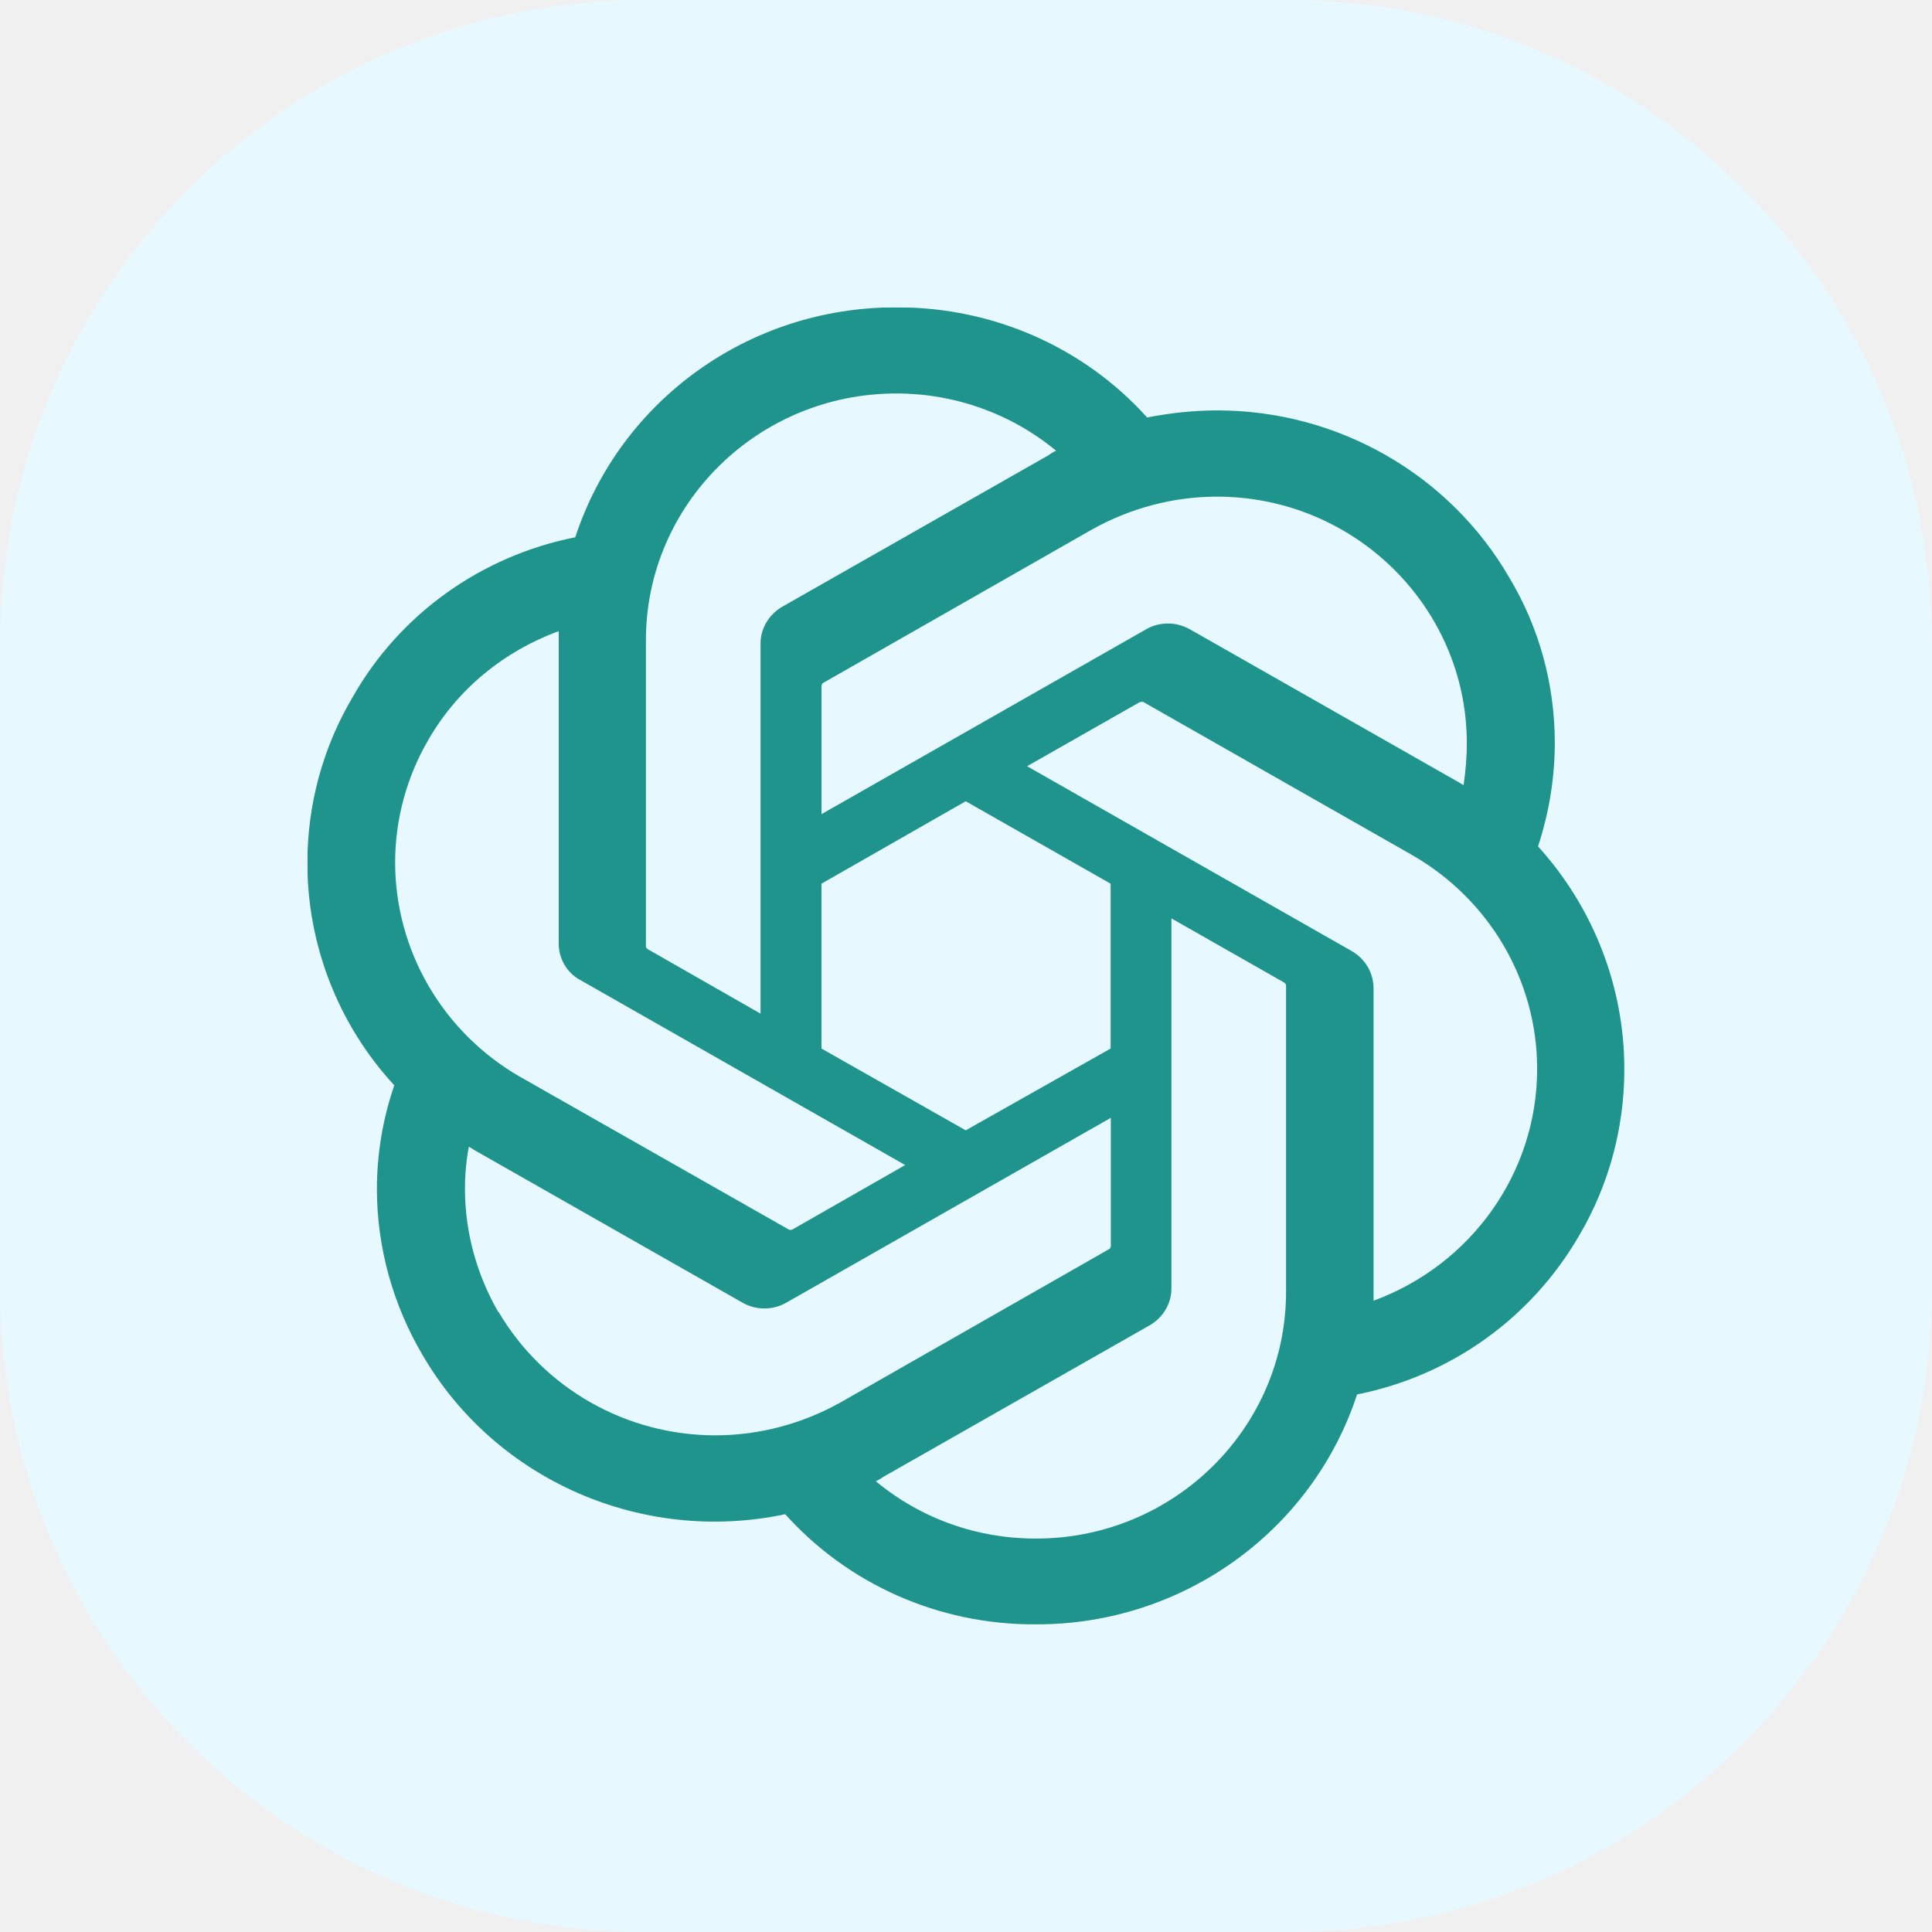
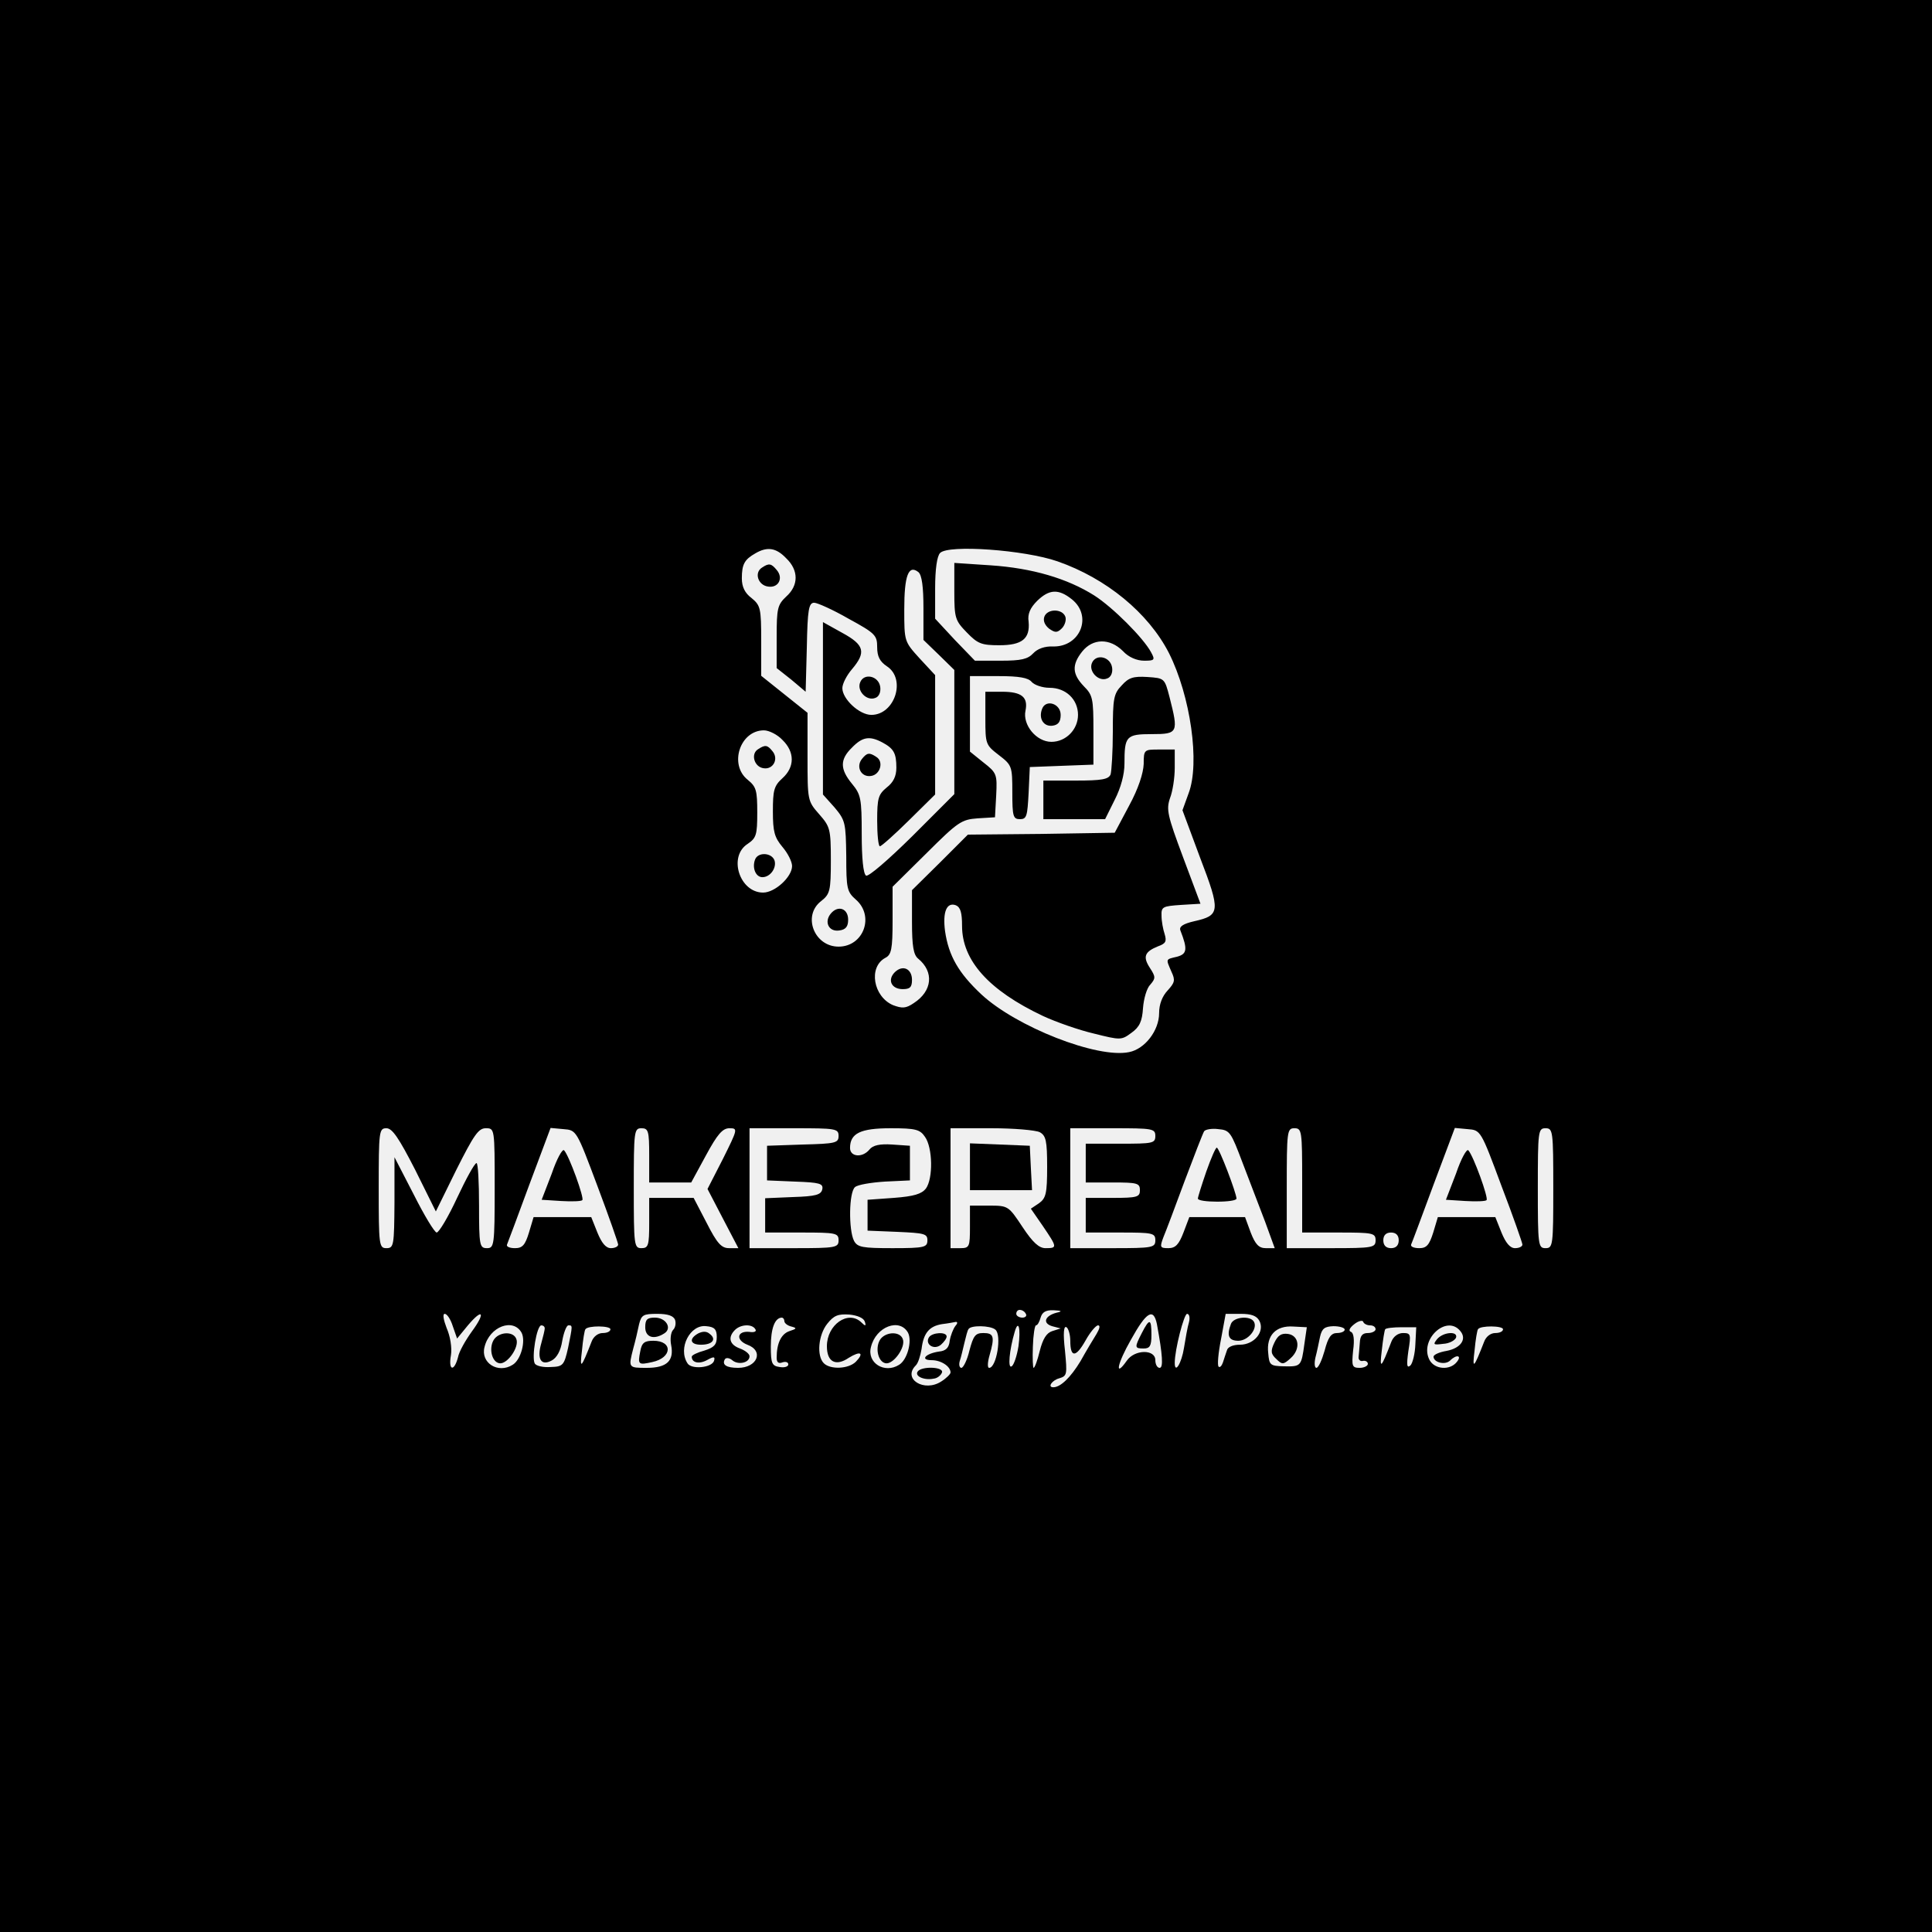
- <svg xmlns="http://www.w3.org/2000/svg" xmlns:xlink="http://www.w3.org/1999/xlink" width="30" height="30" fill="none" viewBox="0 0 30 30">
-   <defs>
-     <rect id="path_0" width="30" height="30" x="0" y="0" />
-     <rect id="path_1" width="20.455" height="20.455" x="0" y="0" />
-   </defs>
-   <g opacity="1" transform="translate(0 0) rotate(0 15 15)">
-     <rect width="30" height="30" x="0" y="0" fill="#E7F8FF" opacity="1" rx="10" transform="translate(0 0) rotate(0 15 15)" />
-     <mask id="bg-mask-0" fill="#fff">
-       <use xlink:href="#path_0" />
-     </mask>
-     <g mask="url(#bg-mask-0)">
-       <g opacity="1" transform="translate(4.772727 4.772727) rotate(0 10.22727 10.22727)">
-         <mask id="bg-mask-1" fill="#fff">
-           <use xlink:href="#path_1" />
-         </mask>
-         <g mask="url(#bg-mask-1)">
-           <path id="分组 1" fill-rule="evenodd" style="fill:#1f948c" d="M19.11 8.37L19.11 8.37C19.28 7.85 19.37 7.31 19.37 6.76C19.37 5.86 19.13 4.97 18.66 4.19C17.73 2.59 16 1.6 14.13 1.6C13.76 1.6 13.4 1.64 13.04 1.71C12.06 0.62 10.65 0 9.17 0L9.14 0L9.13 0C6.86 0 4.86 1.44 4.16 3.57C2.7 3.86 1.44 4.76 0.71 6.04C0.24 6.83 0 7.72 0 8.63C0 9.9 0.48 11.14 1.35 12.08C1.17 12.6 1.08 13.15 1.08 13.69C1.08 14.6 1.33 15.49 1.79 16.27C2.92 18.21 5.2 19.21 7.42 18.74C8.4 19.83 9.8 20.45 11.28 20.45L11.31 20.45L11.33 20.45C13.59 20.45 15.6 19.01 16.3 16.88C17.76 16.59 19.01 15.69 19.75 14.41C20.21 13.63 20.45 12.74 20.45 11.83C20.45 10.55 19.97 9.32 19.11 8.37Z M8.947 18.158C8.907 18.188 8.867 18.208 8.827 18.228C9.527 18.808 10.397 19.118 11.307 19.118L11.317 19.118C13.457 19.118 15.197 17.398 15.197 15.288L15.197 10.528C15.197 10.508 15.177 10.488 15.157 10.478L13.417 9.488L13.417 15.238C13.417 15.468 13.287 15.688 13.077 15.808L8.947 18.158Z M8.277 17.005L12.447 14.625C12.466 14.615 12.476 14.595 12.476 14.575L12.476 14.575L12.476 12.585L7.437 15.455C7.227 15.575 6.967 15.575 6.757 15.455L2.627 13.105C2.587 13.085 2.537 13.045 2.507 13.035C2.467 13.245 2.447 13.465 2.447 13.685C2.447 14.355 2.627 15.015 2.967 15.605L2.967 15.595C3.667 16.785 4.947 17.515 6.337 17.515C7.017 17.515 7.687 17.335 8.277 17.005Z M3.903 5.168C3.903 5.128 3.903 5.068 3.903 5.028C3.053 5.338 2.333 5.928 1.883 6.708L1.883 6.708C1.543 7.288 1.363 7.948 1.363 8.618C1.363 9.988 2.103 11.258 3.303 11.948L7.473 14.318C7.493 14.328 7.513 14.328 7.533 14.318L9.283 13.318L4.243 10.448C4.033 10.338 3.903 10.118 3.903 9.878L3.903 9.878L3.903 5.168Z M17.156 8.505L12.976 6.125C12.956 6.125 12.936 6.125 12.916 6.135L11.176 7.125L16.216 9.995C16.426 10.115 16.556 10.335 16.556 10.575C16.556 10.575 16.556 10.575 16.556 10.575L16.556 15.425C18.076 14.865 19.096 13.435 19.096 11.825C19.096 10.455 18.356 9.195 17.156 8.505Z M8.014 5.829C7.994 5.839 7.984 5.859 7.984 5.879L7.984 5.879L7.984 7.869L13.024 4.999C13.124 4.939 13.244 4.909 13.364 4.909C13.484 4.909 13.594 4.939 13.704 4.999L17.834 7.349C17.874 7.369 17.914 7.399 17.954 7.419L17.954 7.419C17.984 7.209 18.004 6.989 18.004 6.769C18.004 4.659 16.264 2.939 14.124 2.939C13.444 2.939 12.774 3.119 12.184 3.449L8.014 5.829Z M9.147 1.337C6.997 1.337 5.257 3.057 5.257 5.167L5.257 9.927C5.257 9.947 5.277 9.957 5.287 9.967L7.037 10.967L7.037 5.227L7.037 5.217C7.037 4.987 7.167 4.767 7.377 4.647L11.507 2.297C11.547 2.267 11.597 2.237 11.627 2.227C10.927 1.647 10.047 1.337 9.147 1.337Z M7.983 11.509L10.223 12.779L12.473 11.509L12.473 8.949L10.223 7.669L7.983 8.949L7.983 11.509Z" opacity="1" transform="translate(0 0) rotate(0 10.22727 10.22727)" />
-         </g>
-       </g>
-     </g>
+ <svg xmlns="http://www.w3.org/2000/svg" width="44px" height="44px" viewBox="0 0 44 44" version="1.1">
+   <g id="surface1">
+     <path style=" stroke:none;fill-rule:nonzero;fill:rgb(0%,0%,0%);fill-opacity:1;" d="M 0 22 L 0 44 L 44 44 L 44 0 L 0 0 Z M 17.906 12.715 C 18.191 12.988 18.191 13.332 17.906 13.586 C 17.707 13.773 17.688 13.859 17.688 14.504 L 17.688 15.215 L 18.023 15.48 L 18.348 15.754 L 18.375 14.738 C 18.391 13.887 18.418 13.727 18.543 13.727 C 18.613 13.727 18.973 13.887 19.324 14.09 C 19.934 14.422 19.977 14.469 19.977 14.738 C 19.977 14.953 20.039 15.066 20.195 15.172 C 20.645 15.461 20.379 16.281 19.844 16.281 C 19.57 16.281 19.184 15.918 19.184 15.672 C 19.184 15.574 19.281 15.383 19.402 15.242 C 19.73 14.855 19.688 14.688 19.184 14.414 L 18.742 14.168 L 18.742 18.094 L 19.008 18.391 C 19.254 18.684 19.262 18.742 19.273 19.5 C 19.273 20.238 19.289 20.309 19.492 20.488 C 19.922 20.863 19.668 21.559 19.098 21.559 C 18.543 21.559 18.27 20.855 18.699 20.523 C 18.902 20.363 18.922 20.293 18.922 19.59 C 18.922 18.875 18.902 18.824 18.656 18.543 C 18.391 18.242 18.391 18.227 18.391 17.238 L 18.391 16.234 L 17.336 15.391 L 17.336 14.598 C 17.336 13.852 17.32 13.789 17.117 13.621 C 16.965 13.508 16.895 13.367 16.895 13.172 C 16.895 12.848 16.957 12.742 17.203 12.602 C 17.477 12.441 17.68 12.477 17.906 12.715 Z M 24.086 12.785 C 25.195 13.172 26.152 13.957 26.621 14.871 C 27.113 15.848 27.332 17.379 27.07 18.066 L 26.93 18.453 L 27.332 19.535 C 27.801 20.758 27.789 20.848 27.199 20.98 C 26.945 21.039 26.848 21.102 26.883 21.191 C 27.051 21.621 27.035 21.727 26.805 21.789 C 26.539 21.852 26.551 21.832 26.68 22.133 C 26.77 22.324 26.754 22.379 26.594 22.555 C 26.469 22.688 26.398 22.871 26.398 23.074 C 26.398 23.469 26.074 23.891 25.715 23.961 C 24.992 24.113 23.137 23.383 22.344 22.641 C 21.832 22.16 21.605 21.77 21.523 21.207 C 21.465 20.77 21.559 20.539 21.77 20.617 C 21.875 20.664 21.91 20.785 21.91 21.086 C 21.91 21.875 22.52 22.555 23.75 23.137 C 24.051 23.277 24.578 23.461 24.914 23.539 C 25.52 23.691 25.539 23.691 25.766 23.523 C 25.953 23.391 26.012 23.258 26.031 22.961 C 26.047 22.746 26.117 22.5 26.199 22.422 C 26.32 22.281 26.32 22.246 26.188 22.043 C 26.023 21.789 26.066 21.676 26.375 21.551 C 26.551 21.488 26.574 21.438 26.523 21.27 C 26.488 21.164 26.453 20.98 26.453 20.855 C 26.445 20.652 26.48 20.637 26.895 20.609 L 27.34 20.582 L 26.945 19.527 C 26.586 18.566 26.559 18.438 26.645 18.18 C 26.707 18.023 26.754 17.715 26.754 17.484 L 26.754 17.07 L 26.398 17.07 C 26.059 17.07 26.047 17.07 26.047 17.398 C 26.039 17.609 25.926 17.961 25.715 18.348 L 25.387 18.965 L 23.715 18.992 L 22.043 19.008 L 21.41 19.641 L 20.77 20.273 L 20.77 20.996 C 20.77 21.551 20.805 21.746 20.91 21.832 C 21.277 22.133 21.234 22.57 20.812 22.844 C 20.629 22.969 20.547 22.969 20.336 22.891 C 19.887 22.695 19.773 22.027 20.16 21.816 C 20.301 21.746 20.328 21.621 20.328 20.961 L 20.328 20.195 L 21.102 19.43 C 21.816 18.719 21.895 18.664 22.266 18.637 L 22.66 18.613 L 22.688 18.109 C 22.711 17.637 22.703 17.602 22.395 17.363 L 22.09 17.117 L 22.09 15.398 L 22.738 15.398 C 23.207 15.398 23.418 15.434 23.496 15.531 C 23.559 15.602 23.742 15.664 23.902 15.664 C 24.277 15.664 24.551 15.93 24.551 16.281 C 24.551 16.613 24.277 16.895 23.945 16.895 C 23.602 16.895 23.285 16.508 23.355 16.184 C 23.418 15.875 23.266 15.754 22.82 15.754 L 22.441 15.754 L 22.441 16.359 C 22.441 16.949 22.449 16.965 22.746 17.195 C 23.047 17.426 23.055 17.449 23.055 18.047 C 23.055 18.594 23.074 18.656 23.23 18.656 C 23.383 18.656 23.398 18.586 23.426 18.059 L 23.453 17.469 L 24.184 17.441 L 24.902 17.414 L 24.902 16.633 C 24.902 15.91 24.887 15.832 24.684 15.629 C 24.422 15.355 24.402 15.145 24.648 14.836 C 24.887 14.539 25.273 14.527 25.574 14.828 C 25.703 14.969 25.891 15.047 26.059 15.047 C 26.293 15.047 26.312 15.031 26.215 14.855 C 26.039 14.527 25.344 13.832 24.922 13.562 C 24.305 13.172 23.504 12.938 22.562 12.875 L 21.734 12.82 L 21.734 13.473 C 21.734 14.078 21.754 14.133 22.02 14.406 C 22.266 14.66 22.352 14.695 22.758 14.695 C 23.277 14.695 23.461 14.547 23.426 14.16 C 23.398 13.984 23.461 13.844 23.621 13.684 C 23.891 13.422 24.102 13.402 24.41 13.648 C 24.887 14.027 24.605 14.738 23.98 14.723 C 23.797 14.715 23.629 14.773 23.531 14.879 C 23.406 15.012 23.258 15.047 22.793 15.047 L 22.203 15.047 L 21.746 14.574 L 21.297 14.09 L 21.297 13.402 C 21.297 12.961 21.34 12.664 21.41 12.594 C 21.594 12.398 23.336 12.523 24.086 12.785 Z M 21.031 13.852 L 21.031 14.574 L 21.383 14.914 L 21.734 15.258 L 21.734 18.086 L 20.777 19.043 C 20.223 19.59 19.773 19.977 19.723 19.941 C 19.66 19.898 19.625 19.543 19.625 18.992 C 19.625 18.18 19.605 18.094 19.402 17.848 C 19.133 17.52 19.121 17.301 19.402 17.027 C 19.641 16.781 19.801 16.754 20.09 16.906 C 20.355 17.047 20.414 17.152 20.414 17.484 C 20.414 17.68 20.344 17.82 20.195 17.934 C 20.004 18.094 19.977 18.172 19.977 18.691 C 19.977 19.008 20.004 19.273 20.039 19.273 C 20.074 19.273 20.371 19.008 20.699 18.684 L 21.297 18.094 L 21.297 15.375 L 20.945 14.996 C 20.594 14.609 20.594 14.609 20.594 13.879 C 20.594 13.113 20.688 12.848 20.918 13.031 C 20.996 13.102 21.031 13.367 21.031 13.852 Z M 17.82 16.852 C 18.102 17.125 18.102 17.469 17.82 17.723 C 17.625 17.898 17.602 18.004 17.602 18.48 C 17.602 18.938 17.637 19.07 17.82 19.289 C 17.941 19.43 18.039 19.625 18.039 19.723 C 18.039 19.969 17.652 20.328 17.379 20.328 C 16.844 20.328 16.578 19.508 17.027 19.219 C 17.223 19.086 17.246 19.016 17.246 18.508 C 17.246 17.996 17.223 17.918 17.027 17.758 C 16.598 17.414 16.852 16.633 17.398 16.633 C 17.512 16.633 17.707 16.73 17.82 16.852 Z M 9.453 26.637 L 9.926 27.59 L 10.395 26.637 C 10.789 25.855 10.895 25.695 11.062 25.695 C 11.266 25.695 11.266 25.695 11.266 27.059 C 11.266 28.363 11.254 28.426 11.09 28.426 C 10.922 28.426 10.91 28.363 10.91 27.457 C 10.91 26.918 10.887 26.488 10.852 26.488 C 10.805 26.496 10.613 26.848 10.41 27.281 C 10.207 27.719 9.996 28.07 9.945 28.07 C 9.898 28.07 9.664 27.684 9.426 27.211 L 8.984 26.355 L 8.984 27.387 C 8.977 28.363 8.969 28.426 8.801 28.426 C 8.633 28.426 8.625 28.363 8.625 27.059 C 8.625 25.758 8.633 25.695 8.801 25.695 C 8.934 25.695 9.082 25.914 9.453 26.637 Z M 13.605 27.008 C 13.867 27.703 14.078 28.309 14.078 28.344 C 14.078 28.391 14 28.426 13.914 28.426 C 13.797 28.426 13.703 28.309 13.605 28.07 L 13.465 27.719 L 12.152 27.719 L 12.047 28.07 C 11.961 28.355 11.898 28.426 11.73 28.426 C 11.605 28.426 11.527 28.391 11.547 28.344 C 11.562 28.309 11.793 27.695 12.055 26.98 L 12.539 25.688 L 12.832 25.715 C 13.129 25.738 13.129 25.738 13.605 27.008 Z M 14.785 26.312 L 14.785 26.93 L 15.742 26.93 L 16.078 26.312 C 16.34 25.828 16.457 25.695 16.613 25.695 C 16.809 25.695 16.801 25.715 16.465 26.391 L 16.113 27.078 L 16.465 27.754 L 16.816 28.426 L 16.605 28.426 C 16.43 28.426 16.332 28.32 16.094 27.852 L 15.797 27.281 L 14.785 27.281 L 14.785 27.852 C 14.785 28.363 14.766 28.426 14.609 28.426 C 14.441 28.426 14.434 28.363 14.434 27.059 C 14.434 25.758 14.441 25.695 14.609 25.695 C 14.766 25.695 14.785 25.758 14.785 26.312 Z M 19.098 25.871 C 19.098 26.031 19.027 26.047 18.285 26.066 L 17.469 26.094 L 17.469 26.883 L 18.109 26.91 C 18.664 26.93 18.754 26.953 18.727 27.086 C 18.699 27.211 18.578 27.246 18.059 27.262 L 17.426 27.289 L 17.426 28.07 L 18.262 28.07 C 19.035 28.07 19.098 28.082 19.098 28.246 C 19.098 28.414 19.035 28.426 18.086 28.426 L 17.07 28.426 L 17.07 25.695 L 18.086 25.695 C 19.035 25.695 19.098 25.703 19.098 25.871 Z M 21.066 25.891 C 21.242 26.137 21.254 26.84 21.086 27.07 C 20.988 27.191 20.82 27.246 20.355 27.281 L 19.758 27.324 L 19.758 28.027 L 20.441 28.055 C 21.051 28.082 21.121 28.098 21.121 28.246 C 21.121 28.406 21.059 28.426 20.328 28.426 C 19.641 28.426 19.527 28.406 19.449 28.258 C 19.324 28.012 19.332 27.148 19.473 27.035 C 19.535 26.98 19.844 26.93 20.152 26.91 L 20.723 26.883 L 20.723 26.094 L 20.32 26.066 C 20.039 26.047 19.879 26.082 19.801 26.18 C 19.641 26.375 19.359 26.348 19.359 26.145 C 19.359 25.809 19.598 25.695 20.285 25.695 C 20.855 25.695 20.953 25.723 21.066 25.891 Z M 23.68 25.785 C 23.82 25.863 23.848 25.977 23.848 26.574 C 23.848 27.184 23.82 27.289 23.664 27.402 L 23.477 27.527 L 23.75 27.922 C 24.078 28.406 24.086 28.426 23.812 28.426 C 23.664 28.426 23.523 28.301 23.285 27.941 C 22.969 27.465 22.961 27.457 22.527 27.457 L 22.09 27.457 L 22.09 27.941 C 22.09 28.398 22.078 28.426 21.867 28.426 L 21.648 28.426 L 21.648 25.695 L 22.582 25.695 C 23.09 25.695 23.586 25.738 23.68 25.785 Z M 26.312 25.871 C 26.312 26.039 26.25 26.047 25.52 26.047 L 24.727 26.047 L 24.727 26.93 L 25.344 26.93 C 25.898 26.93 25.961 26.945 25.961 27.105 C 25.961 27.262 25.898 27.281 25.344 27.281 L 24.727 27.281 L 24.727 28.07 L 25.52 28.07 C 26.25 28.07 26.312 28.082 26.312 28.246 C 26.312 28.414 26.25 28.426 25.344 28.426 L 24.375 28.426 L 24.375 25.695 L 25.344 25.695 C 26.25 25.695 26.312 25.703 26.312 25.871 Z M 28.301 26.488 C 28.461 26.902 28.688 27.5 28.812 27.824 L 29.031 28.426 L 28.828 28.426 C 28.672 28.426 28.59 28.344 28.484 28.07 L 28.355 27.719 L 27.086 27.719 L 26.953 28.07 C 26.848 28.344 26.77 28.426 26.609 28.426 C 26.418 28.426 26.41 28.406 26.496 28.176 C 26.551 28.047 26.77 27.465 26.98 26.895 C 27.199 26.312 27.395 25.809 27.422 25.766 C 27.445 25.723 27.598 25.695 27.746 25.715 C 28.012 25.738 28.035 25.785 28.301 26.488 Z M 29.656 26.883 L 29.656 28.07 L 30.492 28.07 C 31.266 28.07 31.328 28.082 31.328 28.246 C 31.328 28.414 31.266 28.426 30.316 28.426 L 29.305 28.426 L 29.305 27.059 C 29.305 25.758 29.312 25.695 29.48 25.695 C 29.648 25.695 29.656 25.758 29.656 26.883 Z M 34.195 27.008 C 34.461 27.703 34.672 28.309 34.672 28.344 C 34.672 28.391 34.594 28.426 34.504 28.426 C 34.391 28.426 34.293 28.309 34.195 28.07 L 34.055 27.719 L 32.746 27.719 L 32.641 28.07 C 32.551 28.355 32.488 28.426 32.324 28.426 C 32.199 28.426 32.121 28.391 32.137 28.344 C 32.156 28.309 32.383 27.695 32.648 26.98 L 33.133 25.688 L 33.422 25.715 C 33.723 25.738 33.723 25.738 34.195 27.008 Z M 35.375 27.059 C 35.375 28.363 35.367 28.426 35.199 28.426 C 35.031 28.426 35.023 28.363 35.023 27.059 C 35.023 25.758 35.031 25.695 35.199 25.695 C 35.367 25.695 35.375 25.758 35.375 27.059 Z M 31.855 28.246 C 31.855 28.363 31.793 28.426 31.68 28.426 C 31.566 28.426 31.504 28.363 31.504 28.246 C 31.504 28.133 31.566 28.07 31.68 28.07 C 31.793 28.07 31.855 28.133 31.855 28.246 Z M 23.363 29.922 C 23.391 29.965 23.355 30.008 23.285 30.008 C 23.207 30.008 23.145 29.965 23.145 29.922 C 23.145 29.867 23.18 29.832 23.223 29.832 C 23.277 29.832 23.336 29.867 23.363 29.922 Z M 24.066 29.895 C 23.797 29.965 23.734 30.133 23.961 30.203 L 24.156 30.254 L 23.961 30.316 C 23.832 30.359 23.75 30.492 23.68 30.766 C 23.629 30.977 23.566 31.152 23.539 31.152 C 23.523 31.152 23.512 30.934 23.523 30.668 C 23.531 30.402 23.566 30.184 23.594 30.184 C 23.629 30.184 23.672 30.105 23.699 30.008 C 23.734 29.887 23.812 29.832 23.996 29.84 C 24.184 29.848 24.199 29.867 24.066 29.895 Z M 10.312 30.203 L 10.41 30.484 L 10.656 30.184 C 11 29.777 11.062 29.895 10.746 30.324 C 10.605 30.52 10.453 30.781 10.43 30.914 C 10.34 31.25 10.207 31.215 10.27 30.863 C 10.297 30.695 10.254 30.43 10.172 30.246 C 10.102 30.062 10.074 29.922 10.129 29.922 C 10.18 29.922 10.262 30.043 10.312 30.203 Z M 15.375 30.062 C 15.398 30.133 15.383 30.238 15.328 30.289 C 15.277 30.344 15.258 30.5 15.285 30.633 C 15.355 30.992 15.188 31.152 14.73 31.152 C 14.309 31.152 14.309 31.152 14.422 30.711 C 14.469 30.543 14.527 30.297 14.555 30.156 C 14.609 29.945 14.652 29.922 14.969 29.922 C 15.207 29.922 15.34 29.965 15.375 30.062 Z M 19.695 30.098 C 19.73 30.203 19.711 30.211 19.613 30.113 C 19.316 29.832 18.832 30.168 18.832 30.66 C 18.832 31.02 19.035 31.125 19.332 30.922 C 19.598 30.758 19.688 30.809 19.492 31.012 C 19.324 31.18 18.91 31.195 18.762 31.047 C 18.594 30.879 18.637 30.402 18.84 30.148 C 18.992 29.957 19.086 29.922 19.344 29.938 C 19.527 29.957 19.668 30.016 19.695 30.098 Z M 26.348 30.156 C 26.48 30.871 26.496 31.152 26.41 31.152 C 26.355 31.152 26.312 31.074 26.312 30.977 C 26.312 30.723 25.836 30.73 25.66 30.992 C 25.379 31.391 25.441 31.062 25.758 30.508 C 26.109 29.875 26.27 29.777 26.348 30.156 Z M 27.078 30.113 C 27.043 30.227 27 30.484 26.965 30.695 C 26.91 31.047 26.754 31.301 26.754 31.039 C 26.754 30.738 26.965 29.922 27.035 29.922 C 27.086 29.922 27.105 30.008 27.078 30.113 Z M 28.68 30.078 C 28.812 30.324 28.566 30.625 28.238 30.625 C 28.082 30.625 27.957 30.676 27.941 30.758 C 27.914 30.828 27.879 30.949 27.852 31.027 C 27.824 31.109 27.781 31.152 27.754 31.125 C 27.719 31.098 27.746 30.809 27.809 30.492 L 27.914 29.922 L 28.258 29.922 C 28.496 29.922 28.617 29.965 28.68 30.078 Z M 17.863 30.086 C 17.863 30.133 17.934 30.191 18.023 30.211 C 18.156 30.246 18.145 30.262 17.977 30.316 C 17.793 30.379 17.688 30.59 17.688 30.922 C 17.688 31.027 17.73 31.062 17.82 31.027 C 17.891 31.004 17.953 31.02 17.953 31.074 C 17.953 31.125 17.863 31.152 17.758 31.133 C 17.582 31.109 17.555 31.055 17.555 30.668 C 17.555 30.254 17.645 30.016 17.801 30.008 C 17.836 30.008 17.863 30.043 17.863 30.086 Z M 31.203 30.184 C 31.273 30.184 31.328 30.219 31.328 30.273 C 31.328 30.316 31.25 30.359 31.152 30.359 C 31.027 30.359 30.977 30.422 30.969 30.578 C 30.957 30.703 30.949 30.852 30.941 30.906 C 30.934 30.969 30.984 31.012 31.047 30.992 C 31.098 30.984 31.152 31.012 31.152 31.062 C 31.152 31.109 31.062 31.152 30.969 31.152 C 30.793 31.152 30.781 31.117 30.816 30.758 C 30.852 30.508 30.828 30.352 30.766 30.332 C 30.703 30.309 30.738 30.238 30.844 30.156 C 30.941 30.078 31.039 30.062 31.047 30.105 C 31.062 30.148 31.133 30.184 31.203 30.184 Z M 21.754 30.203 C 21.711 30.262 21.648 30.414 21.629 30.535 C 21.613 30.695 21.543 30.766 21.383 30.781 C 21.074 30.828 20.945 30.977 21.219 30.977 C 21.43 30.977 21.648 31.117 21.648 31.258 C 21.648 31.293 21.551 31.391 21.438 31.461 C 21.051 31.715 20.547 31.406 20.855 31.098 C 20.91 31.047 20.961 30.879 20.988 30.723 C 21.031 30.359 21.164 30.203 21.453 30.156 C 21.586 30.141 21.727 30.113 21.77 30.105 C 21.816 30.105 21.805 30.148 21.754 30.203 Z M 11.879 30.352 C 11.977 30.543 11.863 30.969 11.676 31.082 C 11.344 31.293 10.938 31.039 11.035 30.676 C 11.148 30.211 11.688 30.008 11.879 30.352 Z M 12.406 30.254 C 12.406 30.289 12.371 30.438 12.328 30.59 C 12.223 30.949 12.32 31.117 12.566 30.984 C 12.68 30.922 12.77 30.766 12.805 30.535 C 12.84 30.344 12.902 30.184 12.945 30.184 C 13.043 30.184 13.043 30.176 12.938 30.695 C 12.848 31.098 12.82 31.125 12.539 31.133 C 12.371 31.145 12.215 31.109 12.18 31.055 C 12.102 30.922 12.223 30.184 12.328 30.184 C 12.371 30.184 12.406 30.211 12.406 30.254 Z M 13.902 30.273 C 13.902 30.324 13.824 30.359 13.727 30.359 C 13.621 30.359 13.516 30.438 13.473 30.555 C 13.234 31.168 13.199 31.203 13.254 30.758 C 13.277 30.508 13.312 30.297 13.332 30.273 C 13.387 30.184 13.902 30.191 13.902 30.273 Z M 16.324 30.449 C 16.324 30.625 16.262 30.688 16.043 30.758 C 15.883 30.801 15.754 30.863 15.754 30.898 C 15.754 31.039 15.93 31.074 16.113 30.969 C 16.262 30.887 16.289 30.898 16.262 30.992 C 16.211 31.152 15.742 31.195 15.656 31.047 C 15.434 30.703 15.719 30.156 16.086 30.203 C 16.27 30.219 16.324 30.273 16.324 30.449 Z M 17.203 30.273 C 17.238 30.324 17.176 30.352 17.062 30.332 C 16.781 30.309 16.754 30.52 17.02 30.625 C 17.406 30.766 17.246 31.152 16.809 31.152 C 16.543 31.152 16.438 31.082 16.508 30.957 C 16.535 30.914 16.613 30.922 16.684 30.984 C 16.816 31.09 17.07 31.039 17.07 30.887 C 17.07 30.836 16.977 30.758 16.852 30.711 C 16.613 30.625 16.57 30.457 16.738 30.289 C 16.871 30.156 17.133 30.148 17.203 30.273 Z M 20.68 30.352 C 20.777 30.543 20.664 30.969 20.477 31.082 C 20.145 31.293 19.738 31.039 19.836 30.676 C 19.949 30.211 20.488 30.008 20.68 30.352 Z M 22.668 30.281 C 22.82 30.402 22.695 31.152 22.527 31.152 C 22.484 31.152 22.492 31.02 22.535 30.871 C 22.66 30.438 22.633 30.359 22.395 30.359 C 22.211 30.359 22.168 30.422 22.078 30.758 C 22.027 30.977 21.938 31.152 21.895 31.152 C 21.852 31.152 21.832 31.082 21.859 30.992 C 21.887 30.914 21.93 30.723 21.965 30.578 C 22 30.43 22.035 30.297 22.055 30.273 C 22.098 30.176 22.555 30.184 22.668 30.281 Z M 23.195 30.66 C 23.16 30.879 23.09 31.09 23.039 31.117 C 22.949 31.18 22.984 30.758 23.109 30.332 C 23.195 30.035 23.25 30.254 23.195 30.66 Z M 24.375 30.535 C 24.375 30.922 24.5 30.922 24.719 30.535 C 24.824 30.344 24.957 30.184 25.008 30.184 C 25.062 30.184 25.043 30.262 24.973 30.379 C 24.902 30.492 24.738 30.766 24.605 31.004 C 24.387 31.363 24.156 31.594 23.988 31.594 C 23.848 31.594 23.961 31.434 24.121 31.391 C 24.305 31.336 24.305 31.301 24.254 30.758 C 24.207 30.359 24.227 30.184 24.289 30.227 C 24.332 30.254 24.375 30.395 24.375 30.535 Z M 29.707 30.605 C 29.637 31.117 29.629 31.125 29.242 31.117 C 28.926 31.109 28.906 31.09 28.883 30.816 C 28.836 30.414 29.059 30.184 29.453 30.211 L 29.762 30.227 Z M 30.625 30.281 C 30.625 30.324 30.543 30.359 30.449 30.359 C 30.316 30.359 30.246 30.457 30.168 30.758 C 30.105 30.977 30.027 31.152 29.98 31.152 C 29.938 31.152 29.93 31.047 29.957 30.922 C 29.992 30.793 30.035 30.578 30.062 30.449 C 30.105 30.254 30.168 30.211 30.367 30.203 C 30.508 30.203 30.625 30.238 30.625 30.281 Z M 32.234 30.613 C 32.227 30.828 32.172 31.047 32.121 31.098 C 32.039 31.168 32.031 31.09 32.074 30.773 C 32.137 30.387 32.129 30.359 31.953 30.359 C 31.84 30.359 31.734 30.438 31.688 30.555 C 31.453 31.168 31.414 31.203 31.469 30.758 C 31.496 30.508 31.531 30.297 31.547 30.273 C 31.566 30.246 31.734 30.227 31.918 30.227 L 32.254 30.227 Z M 33.254 30.309 C 33.414 30.492 33.273 30.703 32.945 30.766 C 32.781 30.793 32.648 30.852 32.648 30.898 C 32.648 31.027 32.91 31.098 33.027 30.984 C 33.176 30.836 33.301 30.871 33.176 31.02 C 33.02 31.215 32.676 31.188 32.559 30.977 C 32.312 30.52 32.938 29.93 33.254 30.309 Z M 34.23 30.273 C 34.23 30.324 34.152 30.359 34.055 30.359 C 33.949 30.359 33.844 30.438 33.801 30.555 C 33.562 31.168 33.527 31.203 33.582 30.758 C 33.605 30.508 33.641 30.297 33.66 30.273 C 33.711 30.184 34.23 30.191 34.23 30.273 Z M 34.23 30.273 " />
+     <path style=" stroke:none;fill-rule:nonzero;fill:rgb(0%,0%,0%);fill-opacity:1;" d="M 17.355 12.926 C 17.168 13.043 17.266 13.332 17.496 13.359 C 17.73 13.395 17.848 13.164 17.688 12.98 C 17.566 12.832 17.512 12.82 17.355 12.926 Z M 17.355 12.926 " />
+     <path style=" stroke:none;fill-rule:nonzero;fill:rgb(0%,0%,0%);fill-opacity:1;" d="M 19.59 15.539 C 19.508 15.734 19.738 15.973 19.934 15.895 C 20.02 15.867 20.062 15.762 20.047 15.645 C 20.012 15.391 19.676 15.32 19.59 15.539 Z M 19.59 15.539 " />
+     <path style=" stroke:none;fill-rule:nonzero;fill:rgb(0%,0%,0%);fill-opacity:1;" d="M 18.922 20.805 C 18.762 20.996 18.875 21.227 19.113 21.191 C 19.262 21.172 19.316 21.102 19.316 20.945 C 19.316 20.688 19.086 20.609 18.922 20.805 Z M 18.922 20.805 " />
+     <path style=" stroke:none;fill-rule:nonzero;fill:rgb(0%,0%,0%);fill-opacity:1;" d="M 23.785 14.043 C 23.75 14.141 23.797 14.238 23.891 14.316 C 24.031 14.414 24.078 14.414 24.184 14.309 C 24.254 14.238 24.289 14.113 24.262 14.043 C 24.191 13.859 23.855 13.859 23.785 14.043 Z M 23.785 14.043 " />
+     <path style=" stroke:none;fill-rule:nonzero;fill:rgb(0%,0%,0%);fill-opacity:1;" d="M 24.867 15.102 C 24.789 15.293 25.02 15.531 25.211 15.453 C 25.301 15.426 25.344 15.32 25.328 15.207 C 25.293 14.953 24.957 14.879 24.867 15.102 Z M 24.867 15.102 " />
+     <path style=" stroke:none;fill-rule:nonzero;fill:rgb(0%,0%,0%);fill-opacity:1;" d="M 25.547 15.609 C 25.363 15.797 25.344 15.91 25.344 16.66 C 25.344 17.117 25.316 17.555 25.293 17.637 C 25.246 17.75 25.09 17.777 24.5 17.777 L 23.762 17.777 L 23.762 18.656 L 25.168 18.656 L 25.387 18.215 C 25.527 17.941 25.609 17.637 25.609 17.391 C 25.609 16.766 25.645 16.719 26.234 16.719 C 26.832 16.719 26.84 16.684 26.637 15.883 C 26.523 15.445 26.523 15.445 26.129 15.418 C 25.809 15.398 25.703 15.434 25.547 15.609 Z M 25.547 15.609 " />
+     <path style=" stroke:none;fill-rule:nonzero;fill:rgb(0%,0%,0%);fill-opacity:1;" d="M 23.734 16.141 C 23.645 16.367 23.77 16.555 23.973 16.527 C 24.102 16.508 24.156 16.438 24.156 16.281 C 24.156 16.023 23.82 15.918 23.734 16.141 Z M 23.734 16.141 " />
+     <path style=" stroke:none;fill-rule:nonzero;fill:rgb(0%,0%,0%);fill-opacity:1;" d="M 20.379 22.141 C 20.203 22.316 20.301 22.527 20.559 22.527 C 20.723 22.527 20.77 22.484 20.77 22.316 C 20.77 22.062 20.559 21.965 20.379 22.141 Z M 20.379 22.141 " />
+     <path style=" stroke:none;fill-rule:nonzero;fill:rgb(0%,0%,0%);fill-opacity:1;" d="M 19.633 17.281 C 19.484 17.461 19.613 17.707 19.836 17.672 C 20.047 17.645 20.133 17.344 19.957 17.238 C 19.801 17.133 19.746 17.141 19.633 17.281 Z M 19.633 17.281 " />
+     <path style=" stroke:none;fill-rule:nonzero;fill:rgb(0%,0%,0%);fill-opacity:1;" d="M 17.266 17.062 C 17.09 17.168 17.176 17.469 17.391 17.496 C 17.609 17.531 17.742 17.281 17.59 17.105 C 17.477 16.965 17.426 16.957 17.266 17.062 Z M 17.266 17.062 " />
+     <path style=" stroke:none;fill-rule:nonzero;fill:rgb(0%,0%,0%);fill-opacity:1;" d="M 17.195 19.578 C 17.125 19.766 17.211 19.977 17.363 19.977 C 17.547 19.977 17.695 19.758 17.637 19.59 C 17.566 19.414 17.258 19.402 17.195 19.578 Z M 17.195 19.578 " />
+     <path style=" stroke:none;fill-rule:nonzero;fill:rgb(0%,0%,0%);fill-opacity:1;" d="M 12.566 26.727 L 12.336 27.324 L 12.777 27.352 C 13.023 27.367 13.242 27.359 13.262 27.332 C 13.312 27.289 12.961 26.32 12.848 26.199 C 12.812 26.152 12.68 26.391 12.566 26.727 Z M 12.566 26.727 " />
+     <path style=" stroke:none;fill-rule:nonzero;fill:rgb(0%,0%,0%);fill-opacity:1;" d="M 22.09 26.574 L 22.09 27.105 L 23.504 27.105 L 23.477 26.594 L 23.453 26.094 L 22.773 26.066 L 22.09 26.039 Z M 22.09 26.574 " />
+     <path style=" stroke:none;fill-rule:nonzero;fill:rgb(0%,0%,0%);fill-opacity:1;" d="M 27.473 26.68 C 27.367 26.988 27.281 27.262 27.281 27.297 C 27.281 27.34 27.48 27.367 27.719 27.367 C 27.965 27.367 28.16 27.34 28.16 27.297 C 28.16 27.176 27.766 26.137 27.711 26.137 C 27.684 26.137 27.578 26.383 27.473 26.68 Z M 27.473 26.68 " />
+     <path style=" stroke:none;fill-rule:nonzero;fill:rgb(0%,0%,0%);fill-opacity:1;" d="M 33.16 26.727 L 32.93 27.324 L 33.371 27.352 C 33.617 27.367 33.836 27.359 33.855 27.332 C 33.906 27.289 33.555 26.32 33.441 26.199 C 33.406 26.152 33.273 26.391 33.16 26.727 Z M 33.16 26.727 " />
+     <path style=" stroke:none;fill-rule:nonzero;fill:rgb(0%,0%,0%);fill-opacity:1;" d="M 14.695 30.227 C 14.695 30.457 14.891 30.52 15.129 30.367 C 15.312 30.254 15.172 30.008 14.914 30.008 C 14.738 30.008 14.695 30.051 14.695 30.227 Z M 14.695 30.227 " />
+     <path style=" stroke:none;fill-rule:nonzero;fill:rgb(0%,0%,0%);fill-opacity:1;" d="M 14.582 30.773 C 14.52 31.082 14.539 31.09 14.855 31.02 C 15.312 30.922 15.328 30.535 14.879 30.535 C 14.68 30.535 14.617 30.578 14.582 30.773 Z M 14.582 30.773 " />
+     <path style=" stroke:none;fill-rule:nonzero;fill:rgb(0%,0%,0%);fill-opacity:1;" d="M 26.004 30.359 C 25.836 30.688 25.836 30.711 26.047 30.711 C 26.188 30.711 26.223 30.652 26.223 30.402 C 26.223 30.027 26.18 30.016 26.004 30.359 Z M 26.004 30.359 " />
+     <path style=" stroke:none;fill-rule:nonzero;fill:rgb(0%,0%,0%);fill-opacity:1;" d="M 28.035 30.148 C 27.93 30.422 27.984 30.535 28.203 30.535 C 28.426 30.535 28.652 30.254 28.555 30.098 C 28.469 29.957 28.098 29.992 28.035 30.148 Z M 28.035 30.148 " />
+     <path style=" stroke:none;fill-rule:nonzero;fill:rgb(0%,0%,0%);fill-opacity:1;" d="M 21.156 30.457 C 21.059 30.613 21.27 30.758 21.43 30.625 C 21.5 30.562 21.559 30.484 21.559 30.438 C 21.559 30.324 21.227 30.344 21.156 30.457 Z M 21.156 30.457 " />
+     <path style=" stroke:none;fill-rule:nonzero;fill:rgb(0%,0%,0%);fill-opacity:1;" d="M 20.898 31.238 C 20.828 31.344 21.051 31.441 21.262 31.398 C 21.348 31.391 21.43 31.32 21.453 31.258 C 21.5 31.125 20.98 31.109 20.898 31.238 Z M 20.898 31.238 " />
+     <path style=" stroke:none;fill-rule:nonzero;fill:rgb(0%,0%,0%);fill-opacity:1;" d="M 11.266 30.484 C 11.125 30.66 11.184 31.012 11.371 31.047 C 11.547 31.082 11.836 30.676 11.758 30.492 C 11.695 30.324 11.406 30.324 11.266 30.484 Z M 11.266 30.484 " />
+     <path style=" stroke:none;fill-rule:nonzero;fill:rgb(0%,0%,0%);fill-opacity:1;" d="M 15.902 30.367 C 15.68 30.492 15.719 30.625 15.965 30.625 C 16.227 30.625 16.324 30.5 16.164 30.379 C 16.094 30.316 16.008 30.316 15.902 30.367 Z M 15.902 30.367 " />
+     <path style=" stroke:none;fill-rule:nonzero;fill:rgb(0%,0%,0%);fill-opacity:1;" d="M 20.062 30.484 C 19.922 30.66 19.984 31.012 20.168 31.047 C 20.344 31.082 20.637 30.676 20.559 30.492 C 20.496 30.324 20.203 30.324 20.062 30.484 Z M 20.062 30.484 " />
+     <path style=" stroke:none;fill-rule:nonzero;fill:rgb(0%,0%,0%);fill-opacity:1;" d="M 29.023 30.578 C 28.934 30.766 28.941 30.836 29.066 30.949 C 29.199 31.082 29.227 31.082 29.391 30.934 C 29.629 30.723 29.586 30.414 29.332 30.379 C 29.18 30.359 29.102 30.414 29.023 30.578 Z M 29.023 30.578 " />
+     <path style=" stroke:none;fill-rule:nonzero;fill:rgb(0%,0%,0%);fill-opacity:1;" d="M 32.727 30.5 C 32.629 30.625 32.648 30.633 32.867 30.605 C 33.008 30.598 33.133 30.527 33.16 30.465 C 33.211 30.309 32.867 30.332 32.727 30.5 Z M 32.727 30.5 " />
  </g>
</svg>
